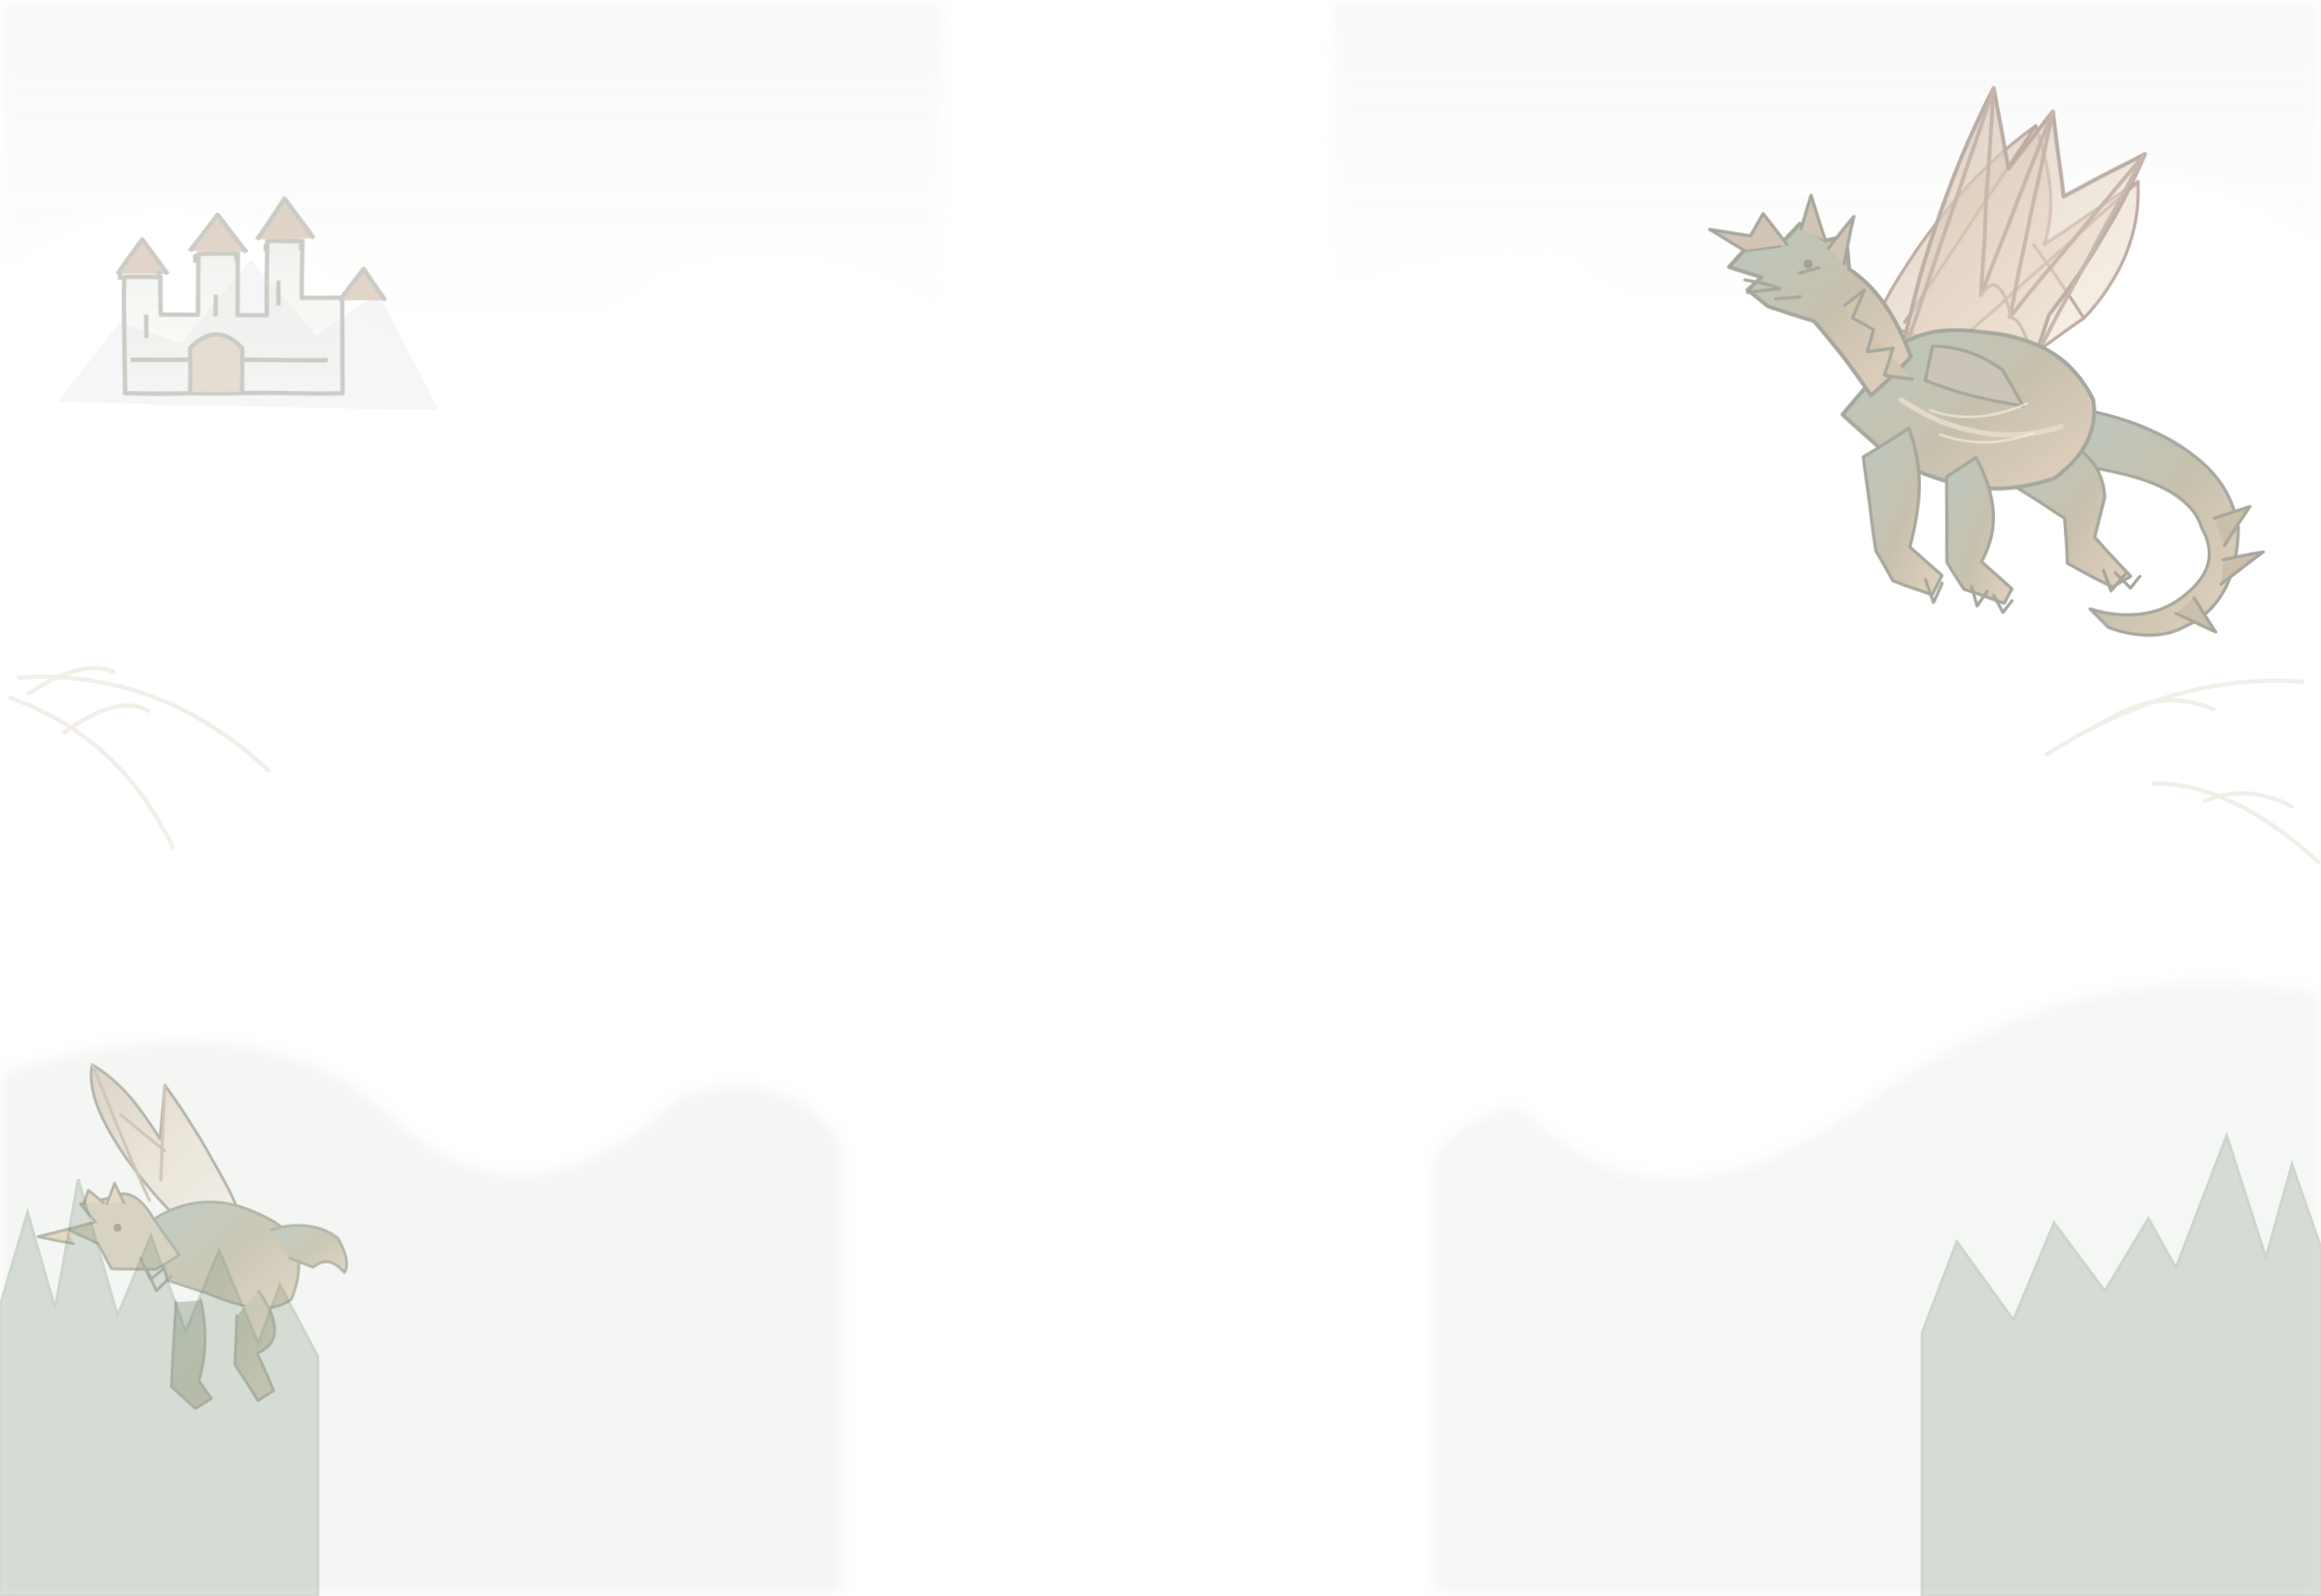
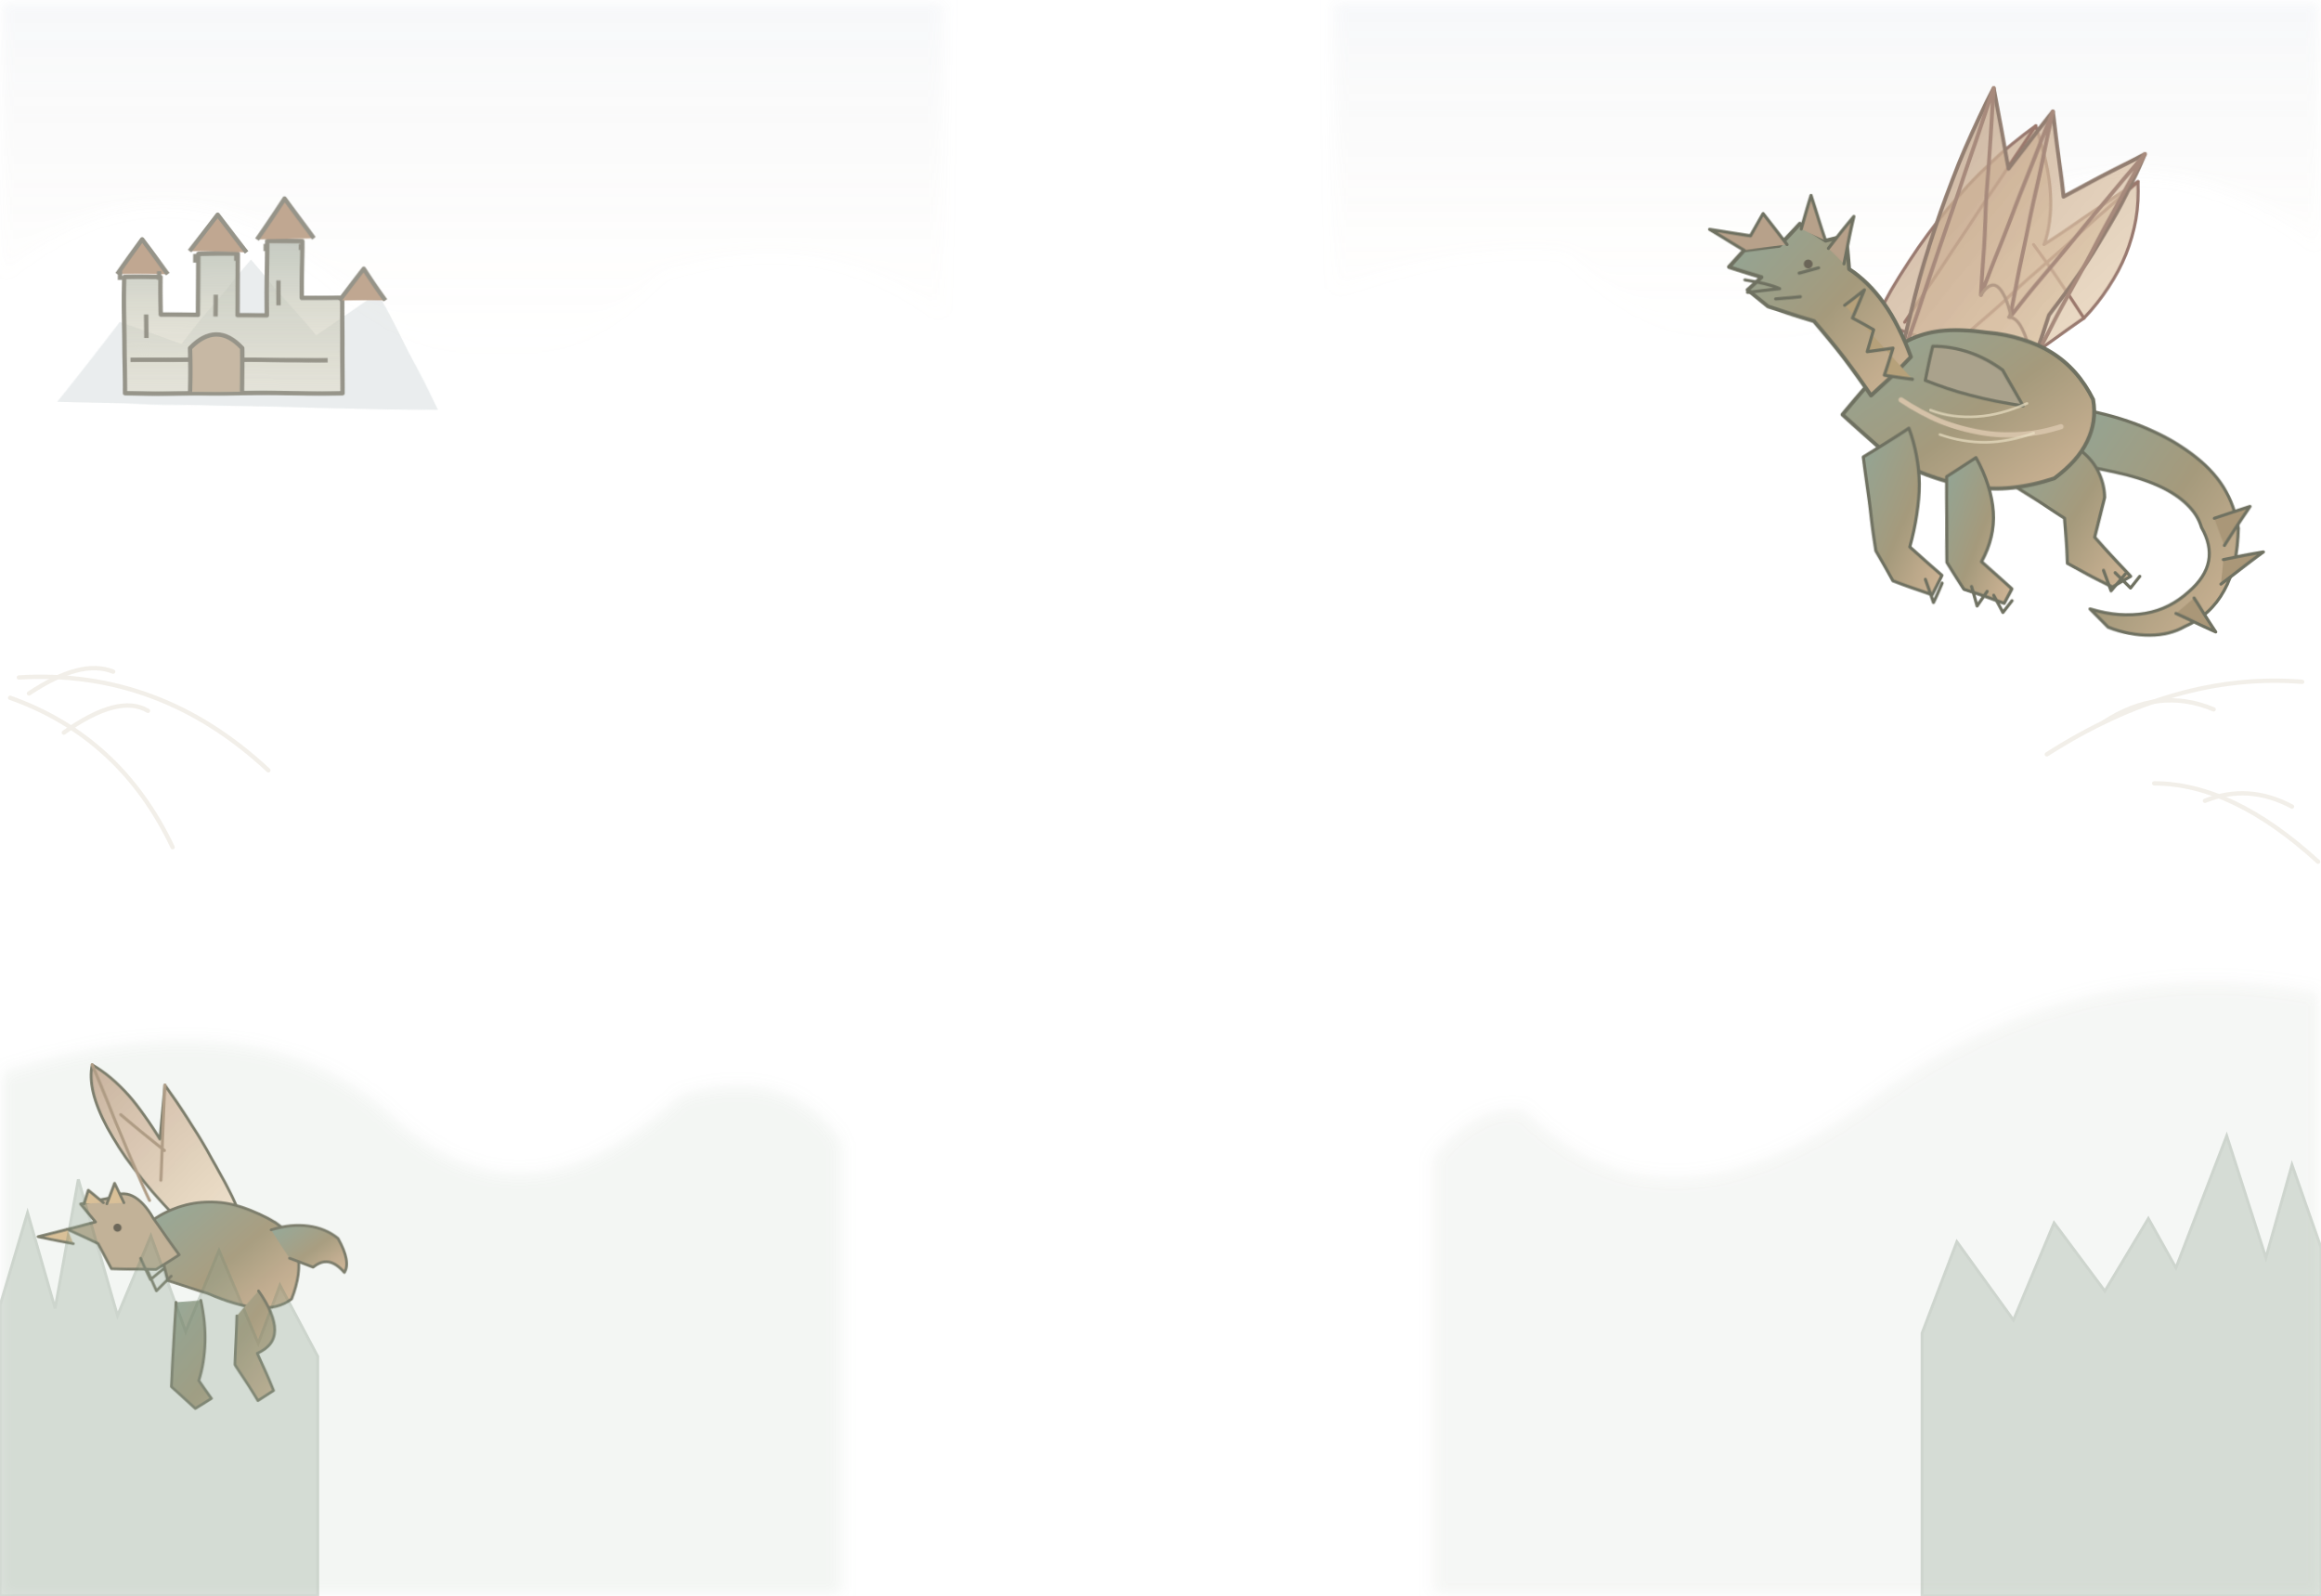
<svg xmlns="http://www.w3.org/2000/svg" viewBox="0 0 1600 1100" role="img" aria-label="Original Western fantasy watercolor border with winged dragon, griffin, castle and pine forest">
  <defs>
    <linearGradient id="sky" x2="0" y2="1">
      <stop stop-color="#b2bdd0" stop-opacity=".17" />
      <stop offset="1" stop-color="#e7d9b5" stop-opacity="0" />
    </linearGradient>
    <linearGradient id="scale" x1="0" x2="1" y1=".1" y2=".95">
      <stop stop-color="#93a595" />
      <stop offset=".52" stop-color="#a59a7c" />
      <stop offset="1" stop-color="#d0b596" />
    </linearGradient>
    <linearGradient id="leather" x2="1" y2="1">
      <stop stop-color="#bc9f86" stop-opacity=".81" />
-       <stop offset="1" stop-color="#e9d2b2" stop-opacity=".4" />
+       <stop offset="1" stop-color="#e9d2b2" stop-opacity=".65" />
    </linearGradient>
    <linearGradient id="stone" x2="0" y2="1">
-       <stop stop-color="#b2b9ae" stop-opacity=".42" />
-       <stop offset="1" stop-color="#d9d1b6" stop-opacity=".14" />
+       <stop stop-color="#b2b9ae" stop-opacity=".80" />
+       <stop offset="1" stop-color="#d9d1b6" stop-opacity=".42" />
    </linearGradient>
    <filter id="wash" x="-25%" y="-25%" width="150%" height="150%">
      <feGaussianBlur stdDeviation="5" />
    </filter>
    <filter id="grain" x="-3%" y="-3%" width="106%" height="106%">
      <feTurbulence type="fractalNoise" baseFrequency=".015" numOctaves="2" seed="11" result="noise" />
      <feDisplacementMap in="SourceGraphic" in2="noise" scale="1.9" xChannelSelector="R" yChannelSelector="G" />
    </filter>
  </defs>
  <g opacity=".65" filter="url(#wash)">
    <path d="M0 190Q115 90 234 196T456 187Q570 150 650 219V0H0Z" fill="url(#sky)" />
    <path d="M1600 170Q1465 65 1330 180T1080 173Q1010 165 920 200V0H1600Z" fill="url(#sky)" />
    <path d="M0 740Q178 684 270 770T470 755Q545 734 580 788V1100H0Z" fill="#9baf9c" opacity=".18" />
    <path d="M1600 685Q1434 653 1290 758T1050 765Q1017 762 988 798V1100H1600Z" fill="#a4b4a2" opacity=".17" />
  </g>
-   <g transform="translate(36 105)" opacity=".45" stroke="#8f8d82" stroke-width="3" stroke-linejoin="round" fill="url(#stone)" filter="url(#grain)">
+   <g transform="translate(36 105)" opacity=".94" stroke="#8f8d82" stroke-width="3" stroke-linejoin="round" fill="url(#stone)" filter="url(#grain)">
    <path d="M3 172L47 117L89 132L137 74L182 126L225 97L266 178Z" stroke="none" fill="#a3b2b6" opacity=".25" />
    <path d="M50 166V86H75V112H101V70H128V112H148V61H172V100H200V166Z" />
    <path d="M45 84L62 60L80 84M95 68L114 43L134 69M141 60L160 32L180 59M198 102L215 80L230 102" fill="#bca18a" />
    <path d="M47 88V82M74 88V82M99 76V70M127 75V70M147 68V63M171 67V63M54 143H190M65 112V128M113 98V113M156 88V105" fill="none" />
    <path d="M95 165V135Q114 116 131 135V165" fill="#c3b49e" />
  </g>
-   <g transform="translate(1175 52) scale(.89)" opacity=".62" stroke="#6f7161" stroke-width="2.4" stroke-linejoin="round" stroke-linecap="round" filter="url(#grain)">
+   <g transform="translate(1175 52) scale(.89)" opacity="1" stroke="#6f7161" stroke-width="2.4" stroke-linejoin="round" stroke-linecap="round" filter="url(#grain)">
    <path d="M132 190Q182 92 257 39Q276 99 263 131L336 82Q338 142 294 188L237 228Z" fill="url(#leather)" stroke="#997a70" />
    <path d="M155 191L257 39M202 201L336 82M255 131L294 188" fill="none" stroke="#9b786c" stroke-width="2.4" />
    <path d="M290 258Q402 280 414 351Q412 409 372 427Q348 441 313 427L299 413Q346 427 375 400Q401 377 385 350Q373 310 274 300Z" fill="url(#scale)" />
    <path d="M395 343L423 334L403 364M402 375L433 369L400 394M379 405L396 431L365 417" fill="#aa9778" />
    <path d="M255 275Q310 288 310 327L302 358L330 388L316 396L281 378L279 343L242 319Z" fill="url(#scale)" />
    <path d="M309 383L315 399L326 386M318 385L330 397L337 388" fill="none" />
    <path d="M153 213Q177 100 224 10L236 72L270 28L278 94L341 61Q316 122 267 186L244 251Z" fill="url(#leather)" stroke="#927e71" stroke-width="3" />
    <path d="M155 213L224 10L214 170L270 28L236 187L341 61L254 222" fill="none" stroke="#a78a7c" stroke-width="3" />
    <path d="M214 170Q228 149 237 187M235 187Q247 187 254 222" fill="none" stroke="#b39a86" />
    <path d="M128 238Q149 189 218 199Q278 204 301 251Q307 285 271 312Q206 333 144 296L107 263Z" fill="url(#scale)" stroke-width="3" />
    <path d="M152 251Q214 292 276 272" fill="none" stroke="#d5c2a8" stroke-width="4" />
    <path d="M177 210Q207 210 231 228L247 256Q203 249 171 236Z" fill="#aaa28c" />
    <path d="M158 273Q173 314 159 365L184 387L176 402L146 391L133 368L123 296Z" fill="url(#scale)" />
    <path d="M210 296Q235 339 215 377L238 398L232 409L201 398L188 377L187 311Z" fill="url(#scale)" />
    <path d="M171 390L177 408L184 393M207 396L211 411L219 400M224 403L231 416L238 407" fill="none" />
    <path d="M129 248Q109 218 85 190L49 179L33 166L44 156L19 148L31 135L58 132L74 115L94 128L110 124L112 150Q142 169 160 218Z" fill="url(#scale)" stroke-width="3" />
    <path d="M31 135L4 119L36 124L46 107L64 131M75 119L83 93L94 128M96 134L116 109L108 146" fill="#b7a18a" />
    <path d="M31 158Q49 161 58 165L33 168M55 173L74 171M73 153L88 149" fill="none" />
    <circle cx="80" cy="146" r="3.4" fill="#6b6558" stroke="none" />
    <path d="M109 178L124 166L115 188L131 197L126 214L146 211L139 232L161 235" fill="#b6a17a" />
    <path d="M175 259Q210 272 250 254M182 278Q217 291 255 277" fill="none" stroke="#ebe1c5" stroke-width="2" opacity=".7" />
  </g>
-   <g transform="translate(23 730) scale(.78)" opacity=".51" filter="url(#grain)" stroke="#777866" stroke-width="2.4" stroke-linecap="round" stroke-linejoin="round">
+   <g transform="translate(23 730) scale(.78)" opacity=".96" filter="url(#grain)" stroke="#777866" stroke-width="2.4" stroke-linecap="round" stroke-linejoin="round">
    <path d="M125 139Q42 49 52 5Q85 26 112 71L116 23Q158 82 182 135" fill="url(#leather)" />
    <path d="M103 125Q69 49 52 5M113 107L116 23M116 81L77 49" fill="none" stroke="#ac9880" stroke-width="2.6" />
    <path d="M106 142Q157 109 214 145Q245 166 228 212Q205 230 154 207L119 196Z" fill="url(#scale)" />
    <path d="M199 205Q229 246 198 260L212 293L198 302L178 270L180 227M148 213Q156 252 146 284L157 300L143 309L122 290L126 215" fill="url(#scale)" />
    <path d="M210 151Q247 141 269 159Q281 180 275 189Q261 173 247 184L226 176" fill="url(#scale)" />
    <path d="M106 141Q89 110 67 123L42 128L55 144L30 150L57 163L69 185L109 186L129 173Z" fill="#bfaf94" />
    <path d="M30 150L4 157L35 163M45 128L49 116L62 127M65 128L72 110L80 127" fill="#d7bd94" />
    <circle cx="74" cy="149" r="3.5" fill="#666153" stroke="none" />
    <path d="M95 176L104 195L116 185M101 186L109 205L122 192" fill="none" />
  </g>
  <g opacity=".3" fill="#8b9e8b" stroke="#728772" stroke-width="2">
    <path d="M0 900L19 836L38 902L54 813L81 907L104 852L128 918L151 862L178 926L193 886L219 935V1100H0Z" />
    <path d="M1600 860L1580 803L1562 867L1535 783L1500 874L1481 840L1451 890L1416 843L1388 910L1349 856L1325 919V1100H1600Z" />
  </g>
  <g opacity=".15" fill="none" stroke="#ab966e" stroke-width="3" stroke-linecap="round">
    <path d="M13 467Q110 461 185 531M7 481Q83 508 119 584M1411 520Q1500 463 1587 470M1485 540Q1539 540 1598 594" />
    <path d="M20 478Q56 454 78 463M44 505Q82 478 102 490M1450 498Q1488 473 1526 489M1520 552Q1550 540 1580 556" />
  </g>
</svg>
